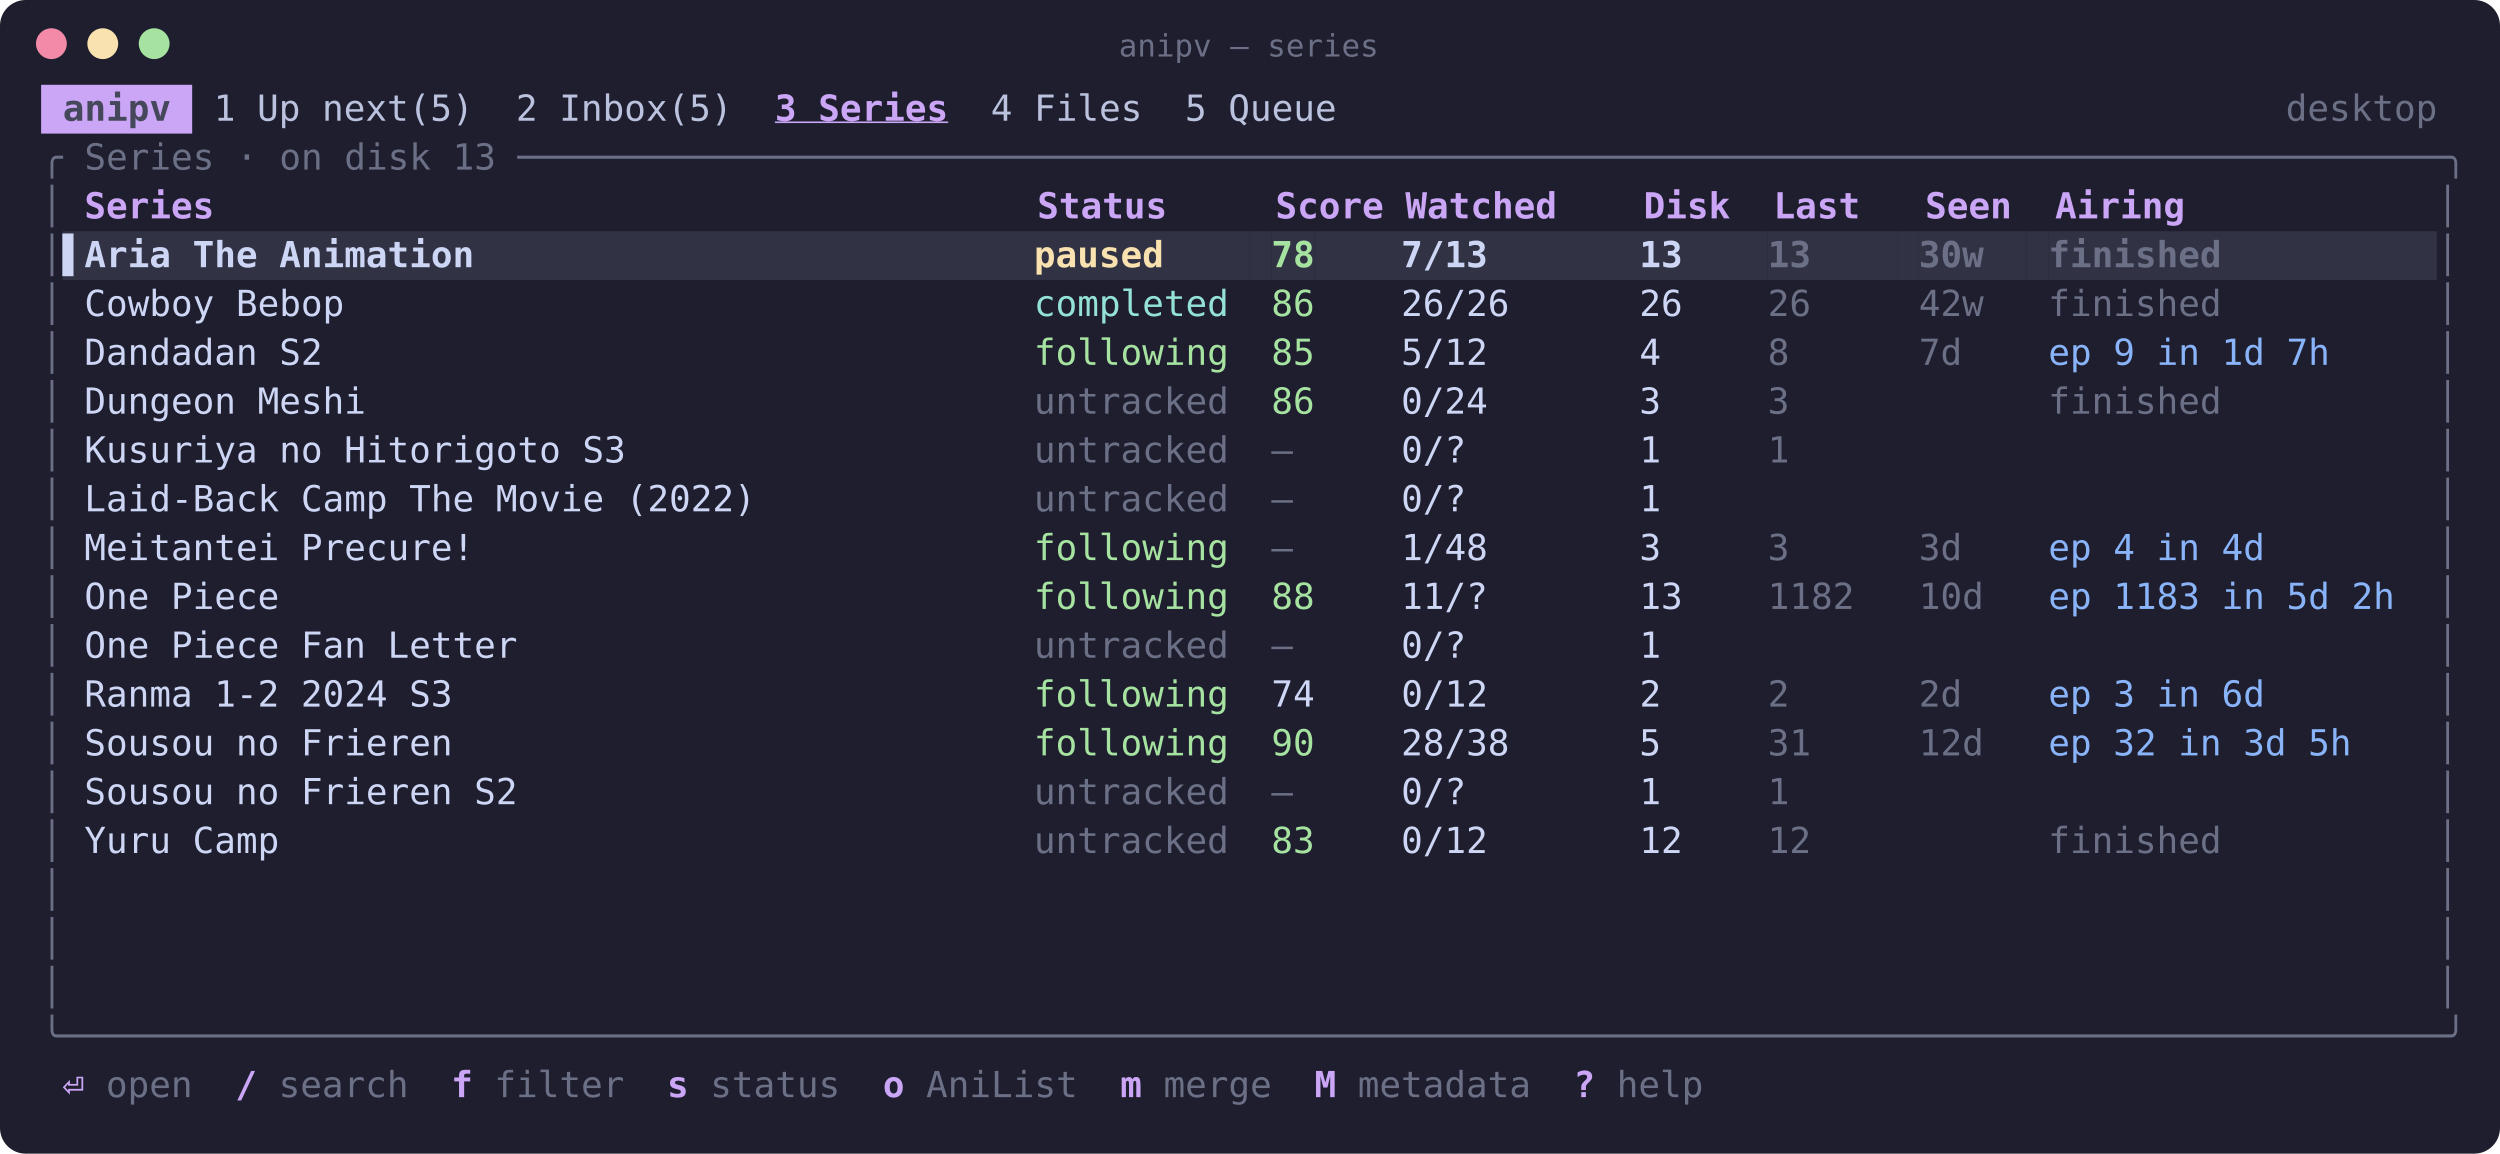
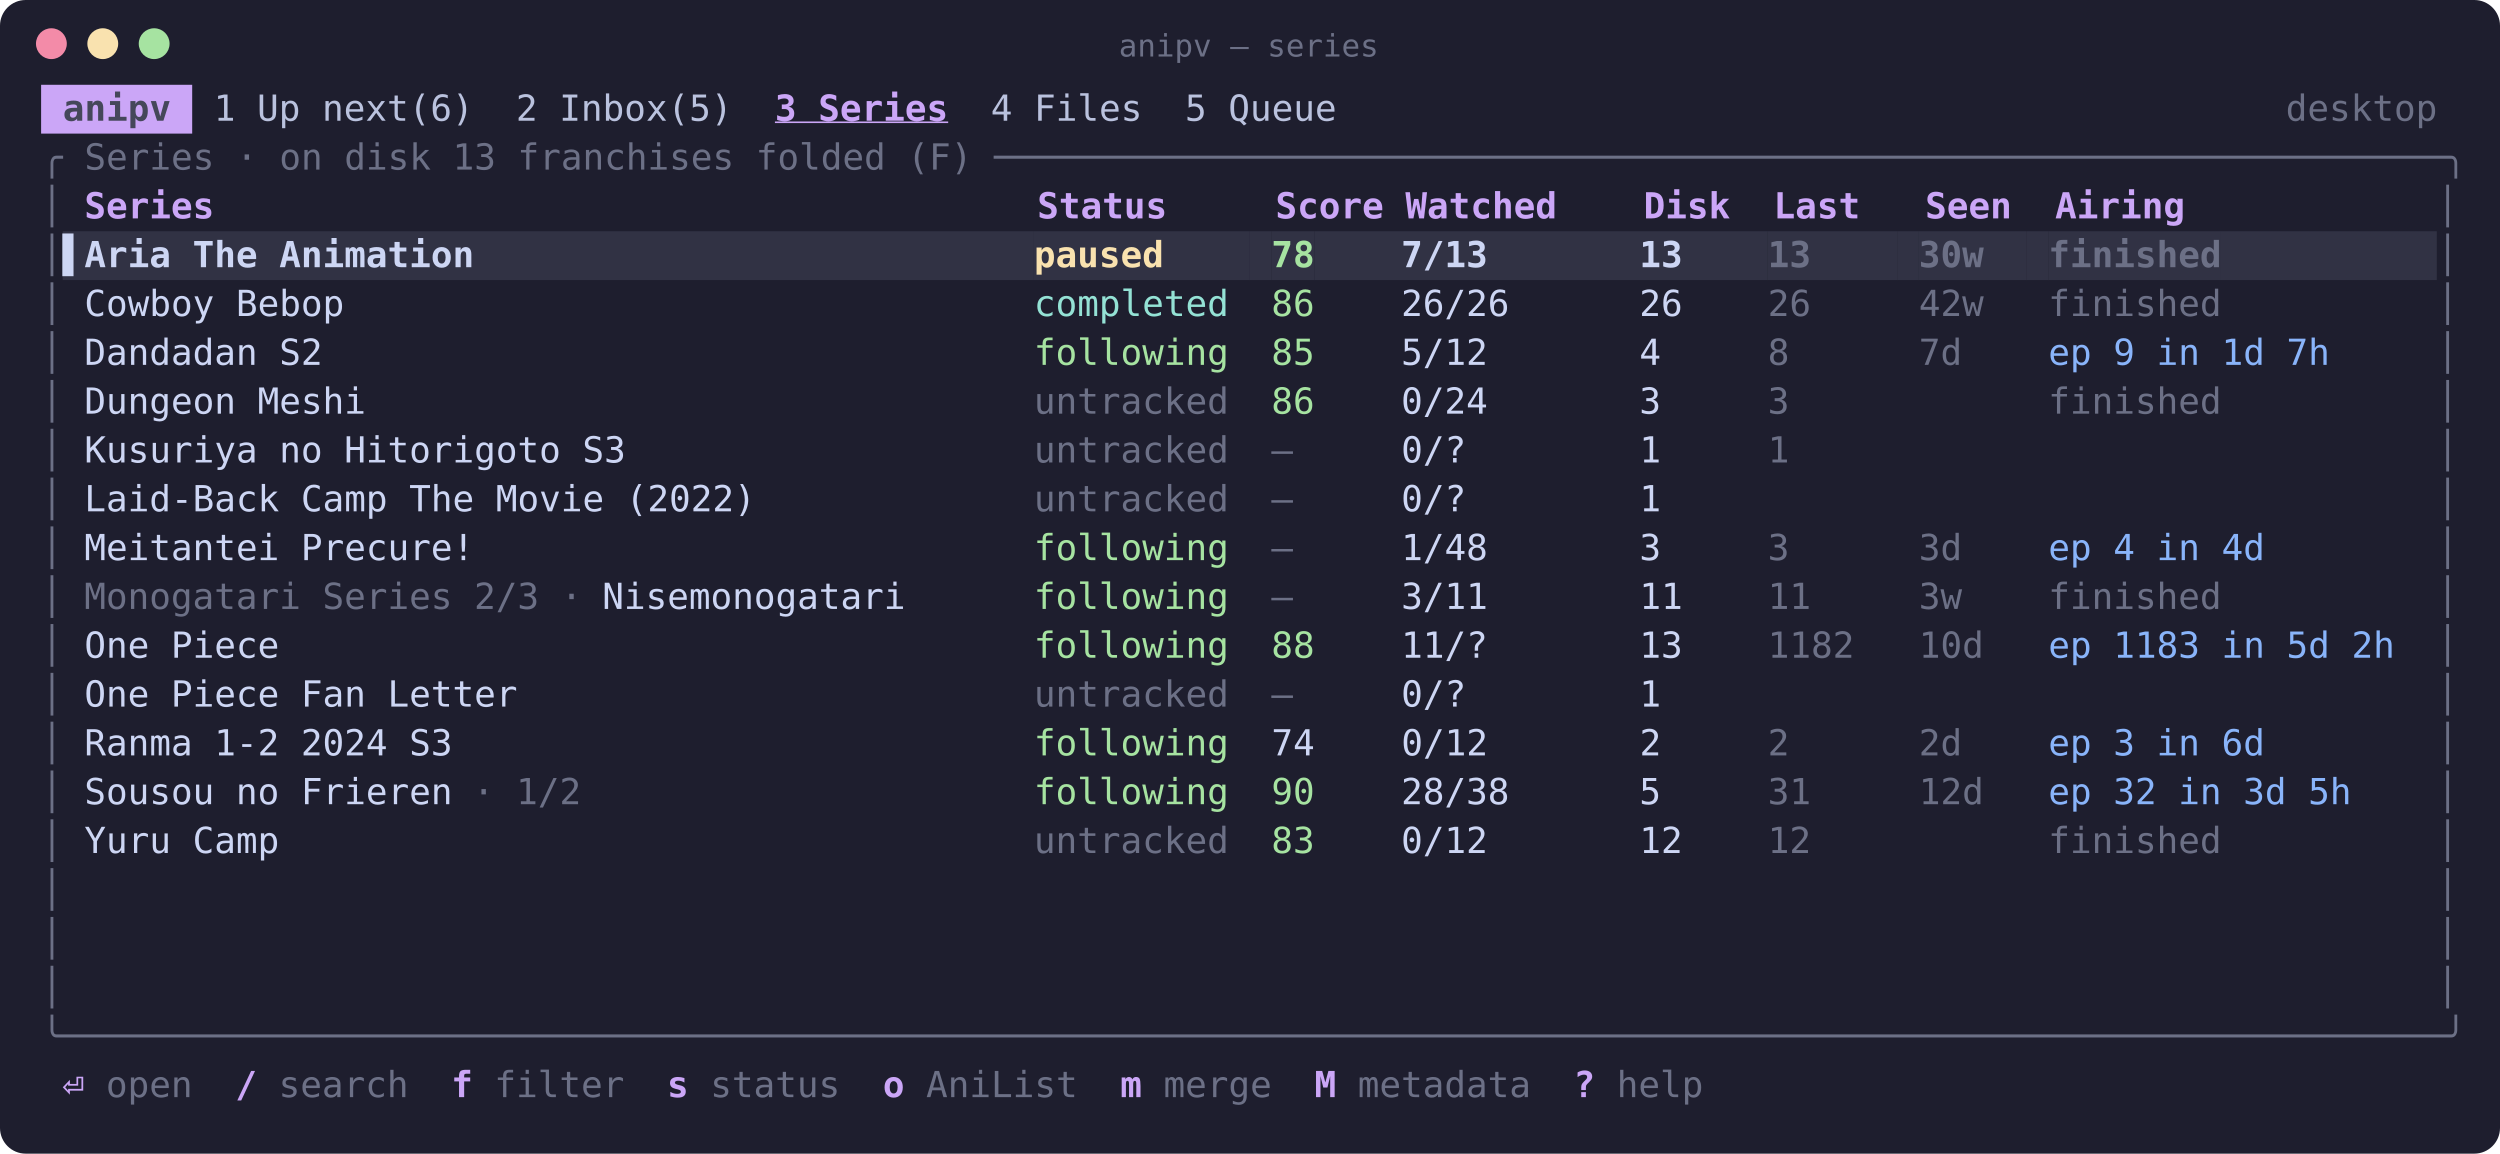
<svg xmlns="http://www.w3.org/2000/svg" width="973" height="449" viewBox="0 0 973 449" font-family="'JetBrains Mono','Cascadia Code','Fira Code',Menlo,Consolas,monospace" font-size="14">
  <rect width="100%" height="100%" rx="10" fill="#1e1e2e" />
  <circle cx="20" cy="17" r="6" fill="#f38ba8" />
  <circle cx="40" cy="17" r="6" fill="#f9e2af" />
  <circle cx="60" cy="17" r="6" fill="#a6e3a1" />
  <text x="486" y="22" fill="#6c7086" text-anchor="middle" font-size="12">anipv — series</text>
  <rect x="16.0" y="33.0" width="58.8" height="19" fill="#cba6f7" />
  <text x="16.0" y="47.0" fill="#45475a" font-weight="bold" xml:space="preserve" textLength="58.8" lengthAdjust="spacingAndGlyphs"> anipv </text>
-   <text x="83.2" y="47.0" fill="#bac2de" xml:space="preserve" textLength="100.8" lengthAdjust="spacingAndGlyphs">1 Up next(5)</text>
+   <text x="83.2" y="47.0" fill="#bac2de" xml:space="preserve" textLength="100.8" lengthAdjust="spacingAndGlyphs">1 Up next(6)</text>
  <text x="200.8" y="47.0" fill="#bac2de" xml:space="preserve" textLength="84.0" lengthAdjust="spacingAndGlyphs">2 Inbox(5)</text>
  <text x="301.6" y="47.0" fill="#cba6f7" font-weight="bold" text-decoration="underline" xml:space="preserve" textLength="67.2" lengthAdjust="spacingAndGlyphs">3 Series</text>
  <text x="385.6" y="47.0" fill="#bac2de" xml:space="preserve" textLength="58.8" lengthAdjust="spacingAndGlyphs">4 Files</text>
  <text x="461.2" y="47.0" fill="#bac2de" xml:space="preserve" textLength="58.8" lengthAdjust="spacingAndGlyphs">5 Queue</text>
  <text x="889.6" y="47.0" fill="#6c7086" xml:space="preserve" textLength="67.2" lengthAdjust="spacingAndGlyphs">desktop </text>
-   <text x="16.0" y="66.0" fill="#6c7086" xml:space="preserve" textLength="940.8" lengthAdjust="spacingAndGlyphs">╭ Series · on disk 13 ─────────────────────────────────────────────────────────────────────────────────────────╮</text>
+   <text x="16.0" y="66.0" fill="#6c7086" xml:space="preserve" textLength="940.8" lengthAdjust="spacingAndGlyphs">╭ Series · on disk 13 franchises folded (F) ───────────────────────────────────────────────────────────────────╮</text>
  <text x="16.0" y="85.0" fill="#6c7086" xml:space="preserve" textLength="8.4" lengthAdjust="spacingAndGlyphs">│</text>
  <text x="24.4" y="85.0" fill="#cba6f7" font-weight="bold" xml:space="preserve" textLength="924.0" lengthAdjust="spacingAndGlyphs"> Series                                      Status     Score Watched    Disk  Last   Seen  Airing            </text>
  <text x="948.4" y="85.0" fill="#6c7086" xml:space="preserve" textLength="8.4" lengthAdjust="spacingAndGlyphs">│</text>
  <text x="16.0" y="104.0" fill="#6c7086" xml:space="preserve" textLength="8.4" lengthAdjust="spacingAndGlyphs">│</text>
  <rect x="24.4" y="90.0" width="378.0" height="19" fill="#313244" />
  <text x="24.4" y="104.0" fill="#cdd6f4" font-weight="bold" xml:space="preserve" textLength="378.0" lengthAdjust="spacingAndGlyphs">▌Aria The Animation                          </text>
  <rect x="402.4" y="90.0" width="84.0" height="19" fill="#313244" />
  <text x="402.4" y="104.0" fill="#f9e2af" font-weight="bold" xml:space="preserve" textLength="84.0" lengthAdjust="spacingAndGlyphs">paused    </text>
  <rect x="486.4" y="90.0" width="8.4" height="19" fill="#313244" />
  <rect x="494.8" y="90.0" width="16.8" height="19" fill="#313244" />
  <text x="494.8" y="104.0" fill="#a6e3a1" font-weight="bold" xml:space="preserve" textLength="16.8" lengthAdjust="spacingAndGlyphs">78</text>
  <rect x="511.6" y="90.0" width="176.4" height="19" fill="#313244" />
  <text x="511.6" y="104.0" fill="#cdd6f4" font-weight="bold" xml:space="preserve" textLength="176.4" lengthAdjust="spacingAndGlyphs">    7/13       13    </text>
  <rect x="688.0" y="90.0" width="50.4" height="19" fill="#313244" />
  <text x="688.0" y="104.0" fill="#6c7086" font-weight="bold" xml:space="preserve" textLength="50.4" lengthAdjust="spacingAndGlyphs">13    </text>
  <rect x="738.4" y="90.0" width="8.4" height="19" fill="#313244" />
  <rect x="746.8" y="90.0" width="42.0" height="19" fill="#313244" />
  <text x="746.8" y="104.0" fill="#6c7086" font-weight="bold" xml:space="preserve" textLength="42.0" lengthAdjust="spacingAndGlyphs">30w  </text>
  <rect x="788.8" y="90.0" width="8.4" height="19" fill="#313244" />
  <rect x="797.2" y="90.0" width="67.2" height="19" fill="#313244" />
  <text x="797.2" y="104.0" fill="#6c7086" font-weight="bold" xml:space="preserve" textLength="67.2" lengthAdjust="spacingAndGlyphs">finished</text>
  <rect x="864.4" y="90.0" width="84.0" height="19" fill="#313244" />
  <text x="948.4" y="104.0" fill="#6c7086" xml:space="preserve" textLength="8.4" lengthAdjust="spacingAndGlyphs">│</text>
  <text x="16.0" y="123.0" fill="#6c7086" xml:space="preserve" textLength="8.4" lengthAdjust="spacingAndGlyphs">│</text>
  <text x="24.4" y="123.0" fill="#cdd6f4" xml:space="preserve" textLength="378.0" lengthAdjust="spacingAndGlyphs"> Cowboy Bebop                                </text>
  <text x="402.4" y="123.0" fill="#94e2d5" xml:space="preserve" textLength="84.0" lengthAdjust="spacingAndGlyphs">completed </text>
  <text x="494.8" y="123.0" fill="#a6e3a1" xml:space="preserve" textLength="16.8" lengthAdjust="spacingAndGlyphs">86</text>
  <text x="511.6" y="123.0" fill="#cdd6f4" xml:space="preserve" textLength="176.4" lengthAdjust="spacingAndGlyphs">    26/26      26    </text>
  <text x="688.0" y="123.0" fill="#6c7086" xml:space="preserve" textLength="50.4" lengthAdjust="spacingAndGlyphs">26    </text>
  <text x="746.8" y="123.0" fill="#6c7086" xml:space="preserve" textLength="42.0" lengthAdjust="spacingAndGlyphs">42w  </text>
  <text x="797.2" y="123.0" fill="#6c7086" xml:space="preserve" textLength="67.2" lengthAdjust="spacingAndGlyphs">finished</text>
  <text x="948.4" y="123.0" fill="#6c7086" xml:space="preserve" textLength="8.4" lengthAdjust="spacingAndGlyphs">│</text>
  <text x="16.0" y="142.0" fill="#6c7086" xml:space="preserve" textLength="8.4" lengthAdjust="spacingAndGlyphs">│</text>
  <text x="24.4" y="142.0" fill="#cdd6f4" xml:space="preserve" textLength="378.0" lengthAdjust="spacingAndGlyphs"> Dandadan S2                                 </text>
  <text x="402.4" y="142.0" fill="#a6e3a1" xml:space="preserve" textLength="84.0" lengthAdjust="spacingAndGlyphs">following </text>
  <text x="494.8" y="142.0" fill="#a6e3a1" xml:space="preserve" textLength="16.8" lengthAdjust="spacingAndGlyphs">85</text>
  <text x="511.6" y="142.0" fill="#cdd6f4" xml:space="preserve" textLength="176.4" lengthAdjust="spacingAndGlyphs">    5/12       4     </text>
  <text x="688.0" y="142.0" fill="#6c7086" xml:space="preserve" textLength="50.4" lengthAdjust="spacingAndGlyphs">8     </text>
  <text x="746.8" y="142.0" fill="#6c7086" xml:space="preserve" textLength="42.0" lengthAdjust="spacingAndGlyphs">7d   </text>
  <text x="797.2" y="142.0" fill="#89b4fa" xml:space="preserve" textLength="109.2" lengthAdjust="spacingAndGlyphs">ep 9 in 1d 7h</text>
  <text x="948.4" y="142.0" fill="#6c7086" xml:space="preserve" textLength="8.4" lengthAdjust="spacingAndGlyphs">│</text>
  <text x="16.0" y="161.0" fill="#6c7086" xml:space="preserve" textLength="8.4" lengthAdjust="spacingAndGlyphs">│</text>
  <text x="24.4" y="161.0" fill="#cdd6f4" xml:space="preserve" textLength="378.0" lengthAdjust="spacingAndGlyphs"> Dungeon Meshi                               </text>
  <text x="402.4" y="161.0" fill="#6c7086" xml:space="preserve" textLength="84.0" lengthAdjust="spacingAndGlyphs">untracked </text>
  <text x="494.8" y="161.0" fill="#a6e3a1" xml:space="preserve" textLength="16.8" lengthAdjust="spacingAndGlyphs">86</text>
  <text x="511.6" y="161.0" fill="#cdd6f4" xml:space="preserve" textLength="176.4" lengthAdjust="spacingAndGlyphs">    0/24       3     </text>
  <text x="688.0" y="161.0" fill="#6c7086" xml:space="preserve" textLength="50.4" lengthAdjust="spacingAndGlyphs">3     </text>
  <text x="797.2" y="161.0" fill="#6c7086" xml:space="preserve" textLength="67.2" lengthAdjust="spacingAndGlyphs">finished</text>
  <text x="948.4" y="161.0" fill="#6c7086" xml:space="preserve" textLength="8.4" lengthAdjust="spacingAndGlyphs">│</text>
  <text x="16.0" y="180.0" fill="#6c7086" xml:space="preserve" textLength="8.4" lengthAdjust="spacingAndGlyphs">│</text>
  <text x="24.4" y="180.0" fill="#cdd6f4" xml:space="preserve" textLength="378.0" lengthAdjust="spacingAndGlyphs"> Kusuriya no Hitorigoto S3                   </text>
  <text x="402.4" y="180.0" fill="#6c7086" xml:space="preserve" textLength="84.0" lengthAdjust="spacingAndGlyphs">untracked </text>
  <text x="494.8" y="180.0" fill="#6c7086" xml:space="preserve" textLength="8.4" lengthAdjust="spacingAndGlyphs">–</text>
  <text x="503.2" y="180.0" fill="#cdd6f4" xml:space="preserve" textLength="184.8" lengthAdjust="spacingAndGlyphs">     0/?        1     </text>
  <text x="688.0" y="180.0" fill="#6c7086" xml:space="preserve" textLength="50.4" lengthAdjust="spacingAndGlyphs">1     </text>
  <text x="948.4" y="180.0" fill="#6c7086" xml:space="preserve" textLength="8.4" lengthAdjust="spacingAndGlyphs">│</text>
  <text x="16.0" y="199.0" fill="#6c7086" xml:space="preserve" textLength="8.4" lengthAdjust="spacingAndGlyphs">│</text>
  <text x="24.4" y="199.0" fill="#cdd6f4" xml:space="preserve" textLength="378.0" lengthAdjust="spacingAndGlyphs"> Laid-Back Camp The Movie (2022)             </text>
  <text x="402.4" y="199.0" fill="#6c7086" xml:space="preserve" textLength="84.0" lengthAdjust="spacingAndGlyphs">untracked </text>
  <text x="494.8" y="199.0" fill="#6c7086" xml:space="preserve" textLength="8.4" lengthAdjust="spacingAndGlyphs">–</text>
  <text x="503.2" y="199.0" fill="#cdd6f4" xml:space="preserve" textLength="184.8" lengthAdjust="spacingAndGlyphs">     0/?        1     </text>
  <text x="948.4" y="199.0" fill="#6c7086" xml:space="preserve" textLength="8.4" lengthAdjust="spacingAndGlyphs">│</text>
  <text x="16.0" y="218.0" fill="#6c7086" xml:space="preserve" textLength="8.4" lengthAdjust="spacingAndGlyphs">│</text>
  <text x="24.4" y="218.0" fill="#cdd6f4" xml:space="preserve" textLength="378.0" lengthAdjust="spacingAndGlyphs"> Meitantei Precure!                          </text>
  <text x="402.4" y="218.0" fill="#a6e3a1" xml:space="preserve" textLength="84.0" lengthAdjust="spacingAndGlyphs">following </text>
  <text x="494.8" y="218.0" fill="#6c7086" xml:space="preserve" textLength="8.4" lengthAdjust="spacingAndGlyphs">–</text>
  <text x="503.2" y="218.0" fill="#cdd6f4" xml:space="preserve" textLength="184.8" lengthAdjust="spacingAndGlyphs">     1/48       3     </text>
  <text x="688.0" y="218.0" fill="#6c7086" xml:space="preserve" textLength="50.4" lengthAdjust="spacingAndGlyphs">3     </text>
  <text x="746.8" y="218.0" fill="#6c7086" xml:space="preserve" textLength="42.0" lengthAdjust="spacingAndGlyphs">3d   </text>
  <text x="797.2" y="218.0" fill="#89b4fa" xml:space="preserve" textLength="84.0" lengthAdjust="spacingAndGlyphs">ep 4 in 4d</text>
  <text x="948.4" y="218.0" fill="#6c7086" xml:space="preserve" textLength="8.4" lengthAdjust="spacingAndGlyphs">│</text>
  <text x="16.0" y="237.0" fill="#6c7086" xml:space="preserve" textLength="8.4" lengthAdjust="spacingAndGlyphs">│</text>
-   <text x="24.4" y="237.0" fill="#cdd6f4" xml:space="preserve" textLength="378.0" lengthAdjust="spacingAndGlyphs"> One Piece                                   </text>
+   <text x="32.8" y="237.0" fill="#6c7086" xml:space="preserve" textLength="201.6" lengthAdjust="spacingAndGlyphs">Monogatari Series 2/3 · </text>
+   <text x="234.4" y="237.0" fill="#cdd6f4" xml:space="preserve" textLength="168.0" lengthAdjust="spacingAndGlyphs">Nisemonogatari      </text>
  <text x="402.4" y="237.0" fill="#a6e3a1" xml:space="preserve" textLength="84.0" lengthAdjust="spacingAndGlyphs">following </text>
-   <text x="494.8" y="237.0" fill="#a6e3a1" xml:space="preserve" textLength="16.8" lengthAdjust="spacingAndGlyphs">88</text>
-   <text x="511.6" y="237.0" fill="#cdd6f4" xml:space="preserve" textLength="176.4" lengthAdjust="spacingAndGlyphs">    11/?       13    </text>
-   <text x="688.0" y="237.0" fill="#6c7086" xml:space="preserve" textLength="50.4" lengthAdjust="spacingAndGlyphs">1182  </text>
-   <text x="746.8" y="237.0" fill="#6c7086" xml:space="preserve" textLength="42.0" lengthAdjust="spacingAndGlyphs">10d  </text>
-   <text x="797.2" y="237.0" fill="#89b4fa" xml:space="preserve" textLength="134.4" lengthAdjust="spacingAndGlyphs">ep 1183 in 5d 2h</text>
+   <text x="494.8" y="237.0" fill="#6c7086" xml:space="preserve" textLength="8.4" lengthAdjust="spacingAndGlyphs">–</text>
+   <text x="503.2" y="237.0" fill="#cdd6f4" xml:space="preserve" textLength="184.8" lengthAdjust="spacingAndGlyphs">     3/11       11    </text>
+   <text x="688.0" y="237.0" fill="#6c7086" xml:space="preserve" textLength="50.4" lengthAdjust="spacingAndGlyphs">11    </text>
+   <text x="746.8" y="237.0" fill="#6c7086" xml:space="preserve" textLength="42.0" lengthAdjust="spacingAndGlyphs">3w   </text>
+   <text x="797.2" y="237.0" fill="#6c7086" xml:space="preserve" textLength="67.2" lengthAdjust="spacingAndGlyphs">finished</text>
  <text x="948.4" y="237.0" fill="#6c7086" xml:space="preserve" textLength="8.4" lengthAdjust="spacingAndGlyphs">│</text>
  <text x="16.0" y="256.0" fill="#6c7086" xml:space="preserve" textLength="8.4" lengthAdjust="spacingAndGlyphs">│</text>
-   <text x="24.4" y="256.0" fill="#cdd6f4" xml:space="preserve" textLength="378.0" lengthAdjust="spacingAndGlyphs"> One Piece Fan Letter                        </text>
-   <text x="402.4" y="256.0" fill="#6c7086" xml:space="preserve" textLength="84.0" lengthAdjust="spacingAndGlyphs">untracked </text>
-   <text x="494.8" y="256.0" fill="#6c7086" xml:space="preserve" textLength="8.4" lengthAdjust="spacingAndGlyphs">–</text>
-   <text x="503.2" y="256.0" fill="#cdd6f4" xml:space="preserve" textLength="184.8" lengthAdjust="spacingAndGlyphs">     0/?        1     </text>
+   <text x="24.4" y="256.0" fill="#cdd6f4" xml:space="preserve" textLength="378.0" lengthAdjust="spacingAndGlyphs"> One Piece                                   </text>
+   <text x="402.4" y="256.0" fill="#a6e3a1" xml:space="preserve" textLength="84.0" lengthAdjust="spacingAndGlyphs">following </text>
+   <text x="494.8" y="256.0" fill="#a6e3a1" xml:space="preserve" textLength="16.8" lengthAdjust="spacingAndGlyphs">88</text>
+   <text x="511.6" y="256.0" fill="#cdd6f4" xml:space="preserve" textLength="176.4" lengthAdjust="spacingAndGlyphs">    11/?       13    </text>
+   <text x="688.0" y="256.0" fill="#6c7086" xml:space="preserve" textLength="50.4" lengthAdjust="spacingAndGlyphs">1182  </text>
+   <text x="746.8" y="256.0" fill="#6c7086" xml:space="preserve" textLength="42.0" lengthAdjust="spacingAndGlyphs">10d  </text>
+   <text x="797.2" y="256.0" fill="#89b4fa" xml:space="preserve" textLength="134.4" lengthAdjust="spacingAndGlyphs">ep 1183 in 5d 2h</text>
  <text x="948.4" y="256.0" fill="#6c7086" xml:space="preserve" textLength="8.4" lengthAdjust="spacingAndGlyphs">│</text>
  <text x="16.0" y="275.0" fill="#6c7086" xml:space="preserve" textLength="8.4" lengthAdjust="spacingAndGlyphs">│</text>
-   <text x="24.4" y="275.0" fill="#cdd6f4" xml:space="preserve" textLength="378.0" lengthAdjust="spacingAndGlyphs"> Ranma 1-2 2024 S3                           </text>
-   <text x="402.4" y="275.0" fill="#a6e3a1" xml:space="preserve" textLength="84.0" lengthAdjust="spacingAndGlyphs">following </text>
-   <text x="486.4" y="275.0" fill="#cdd6f4" xml:space="preserve" textLength="201.6" lengthAdjust="spacingAndGlyphs"> 74    0/12       2     </text>
-   <text x="688.0" y="275.0" fill="#6c7086" xml:space="preserve" textLength="50.4" lengthAdjust="spacingAndGlyphs">2     </text>
-   <text x="746.8" y="275.0" fill="#6c7086" xml:space="preserve" textLength="42.0" lengthAdjust="spacingAndGlyphs">2d   </text>
-   <text x="797.2" y="275.0" fill="#89b4fa" xml:space="preserve" textLength="84.0" lengthAdjust="spacingAndGlyphs">ep 3 in 6d</text>
+   <text x="24.4" y="275.0" fill="#cdd6f4" xml:space="preserve" textLength="378.0" lengthAdjust="spacingAndGlyphs"> One Piece Fan Letter                        </text>
+   <text x="402.4" y="275.0" fill="#6c7086" xml:space="preserve" textLength="84.0" lengthAdjust="spacingAndGlyphs">untracked </text>
+   <text x="494.8" y="275.0" fill="#6c7086" xml:space="preserve" textLength="8.4" lengthAdjust="spacingAndGlyphs">–</text>
+   <text x="503.2" y="275.0" fill="#cdd6f4" xml:space="preserve" textLength="184.8" lengthAdjust="spacingAndGlyphs">     0/?        1     </text>
  <text x="948.4" y="275.0" fill="#6c7086" xml:space="preserve" textLength="8.4" lengthAdjust="spacingAndGlyphs">│</text>
  <text x="16.0" y="294.0" fill="#6c7086" xml:space="preserve" textLength="8.4" lengthAdjust="spacingAndGlyphs">│</text>
-   <text x="24.4" y="294.0" fill="#cdd6f4" xml:space="preserve" textLength="378.0" lengthAdjust="spacingAndGlyphs"> Sousou no Frieren                           </text>
+   <text x="24.4" y="294.0" fill="#cdd6f4" xml:space="preserve" textLength="378.0" lengthAdjust="spacingAndGlyphs"> Ranma 1-2 2024 S3                           </text>
  <text x="402.4" y="294.0" fill="#a6e3a1" xml:space="preserve" textLength="84.0" lengthAdjust="spacingAndGlyphs">following </text>
-   <text x="494.8" y="294.0" fill="#a6e3a1" xml:space="preserve" textLength="16.8" lengthAdjust="spacingAndGlyphs">90</text>
-   <text x="511.6" y="294.0" fill="#cdd6f4" xml:space="preserve" textLength="176.4" lengthAdjust="spacingAndGlyphs">    28/38      5     </text>
-   <text x="688.0" y="294.0" fill="#6c7086" xml:space="preserve" textLength="50.4" lengthAdjust="spacingAndGlyphs">31    </text>
-   <text x="746.8" y="294.0" fill="#6c7086" xml:space="preserve" textLength="42.0" lengthAdjust="spacingAndGlyphs">12d  </text>
-   <text x="797.2" y="294.0" fill="#89b4fa" xml:space="preserve" textLength="117.6" lengthAdjust="spacingAndGlyphs">ep 32 in 3d 5h</text>
+   <text x="486.4" y="294.0" fill="#cdd6f4" xml:space="preserve" textLength="201.6" lengthAdjust="spacingAndGlyphs"> 74    0/12       2     </text>
+   <text x="688.0" y="294.0" fill="#6c7086" xml:space="preserve" textLength="50.4" lengthAdjust="spacingAndGlyphs">2     </text>
+   <text x="746.8" y="294.0" fill="#6c7086" xml:space="preserve" textLength="42.0" lengthAdjust="spacingAndGlyphs">2d   </text>
+   <text x="797.2" y="294.0" fill="#89b4fa" xml:space="preserve" textLength="84.0" lengthAdjust="spacingAndGlyphs">ep 3 in 6d</text>
  <text x="948.4" y="294.0" fill="#6c7086" xml:space="preserve" textLength="8.4" lengthAdjust="spacingAndGlyphs">│</text>
  <text x="16.0" y="313.0" fill="#6c7086" xml:space="preserve" textLength="8.4" lengthAdjust="spacingAndGlyphs">│</text>
-   <text x="24.4" y="313.0" fill="#cdd6f4" xml:space="preserve" textLength="378.0" lengthAdjust="spacingAndGlyphs"> Sousou no Frieren S2                        </text>
-   <text x="402.4" y="313.0" fill="#6c7086" xml:space="preserve" textLength="84.0" lengthAdjust="spacingAndGlyphs">untracked </text>
-   <text x="494.8" y="313.0" fill="#6c7086" xml:space="preserve" textLength="8.4" lengthAdjust="spacingAndGlyphs">–</text>
-   <text x="503.2" y="313.0" fill="#cdd6f4" xml:space="preserve" textLength="184.8" lengthAdjust="spacingAndGlyphs">     0/?        1     </text>
-   <text x="688.0" y="313.0" fill="#6c7086" xml:space="preserve" textLength="50.4" lengthAdjust="spacingAndGlyphs">1     </text>
+   <text x="24.4" y="313.0" fill="#cdd6f4" xml:space="preserve" textLength="151.2" lengthAdjust="spacingAndGlyphs"> Sousou no Frieren</text>
+   <text x="175.6" y="313.0" fill="#6c7086" xml:space="preserve" textLength="50.4" lengthAdjust="spacingAndGlyphs"> · 1/2</text>
+   <text x="402.4" y="313.0" fill="#a6e3a1" xml:space="preserve" textLength="84.0" lengthAdjust="spacingAndGlyphs">following </text>
+   <text x="494.8" y="313.0" fill="#a6e3a1" xml:space="preserve" textLength="16.8" lengthAdjust="spacingAndGlyphs">90</text>
+   <text x="511.6" y="313.0" fill="#cdd6f4" xml:space="preserve" textLength="176.4" lengthAdjust="spacingAndGlyphs">    28/38      5     </text>
+   <text x="688.0" y="313.0" fill="#6c7086" xml:space="preserve" textLength="50.4" lengthAdjust="spacingAndGlyphs">31    </text>
+   <text x="746.8" y="313.0" fill="#6c7086" xml:space="preserve" textLength="42.0" lengthAdjust="spacingAndGlyphs">12d  </text>
+   <text x="797.2" y="313.0" fill="#89b4fa" xml:space="preserve" textLength="117.6" lengthAdjust="spacingAndGlyphs">ep 32 in 3d 5h</text>
  <text x="948.4" y="313.0" fill="#6c7086" xml:space="preserve" textLength="8.4" lengthAdjust="spacingAndGlyphs">│</text>
  <text x="16.0" y="332.0" fill="#6c7086" xml:space="preserve" textLength="8.4" lengthAdjust="spacingAndGlyphs">│</text>
  <text x="24.4" y="332.0" fill="#cdd6f4" xml:space="preserve" textLength="378.0" lengthAdjust="spacingAndGlyphs"> Yuru Camp                                   </text>
  <text x="402.4" y="332.0" fill="#6c7086" xml:space="preserve" textLength="84.0" lengthAdjust="spacingAndGlyphs">untracked </text>
  <text x="494.8" y="332.0" fill="#a6e3a1" xml:space="preserve" textLength="16.8" lengthAdjust="spacingAndGlyphs">83</text>
  <text x="511.6" y="332.0" fill="#cdd6f4" xml:space="preserve" textLength="176.4" lengthAdjust="spacingAndGlyphs">    0/12       12    </text>
  <text x="688.0" y="332.0" fill="#6c7086" xml:space="preserve" textLength="50.4" lengthAdjust="spacingAndGlyphs">12    </text>
  <text x="797.2" y="332.0" fill="#6c7086" xml:space="preserve" textLength="67.2" lengthAdjust="spacingAndGlyphs">finished</text>
  <text x="948.4" y="332.0" fill="#6c7086" xml:space="preserve" textLength="8.4" lengthAdjust="spacingAndGlyphs">│</text>
  <text x="16.0" y="351.0" fill="#6c7086" xml:space="preserve" textLength="8.4" lengthAdjust="spacingAndGlyphs">│</text>
  <text x="948.4" y="351.0" fill="#6c7086" xml:space="preserve" textLength="8.4" lengthAdjust="spacingAndGlyphs">│</text>
  <text x="16.0" y="370.0" fill="#6c7086" xml:space="preserve" textLength="8.4" lengthAdjust="spacingAndGlyphs">│</text>
  <text x="948.4" y="370.0" fill="#6c7086" xml:space="preserve" textLength="8.4" lengthAdjust="spacingAndGlyphs">│</text>
  <text x="16.0" y="389.0" fill="#6c7086" xml:space="preserve" textLength="8.4" lengthAdjust="spacingAndGlyphs">│</text>
  <text x="948.4" y="389.0" fill="#6c7086" xml:space="preserve" textLength="8.4" lengthAdjust="spacingAndGlyphs">│</text>
  <text x="16.0" y="408.0" fill="#6c7086" xml:space="preserve" textLength="940.8" lengthAdjust="spacingAndGlyphs">╰──────────────────────────────────────────────────────────────────────────────────────────────────────────────╯</text>
  <text x="24.4" y="427.0" fill="#cba6f7" font-weight="bold" xml:space="preserve" textLength="8.4" lengthAdjust="spacingAndGlyphs">⏎</text>
  <text x="32.8" y="427.0" fill="#6c7086" xml:space="preserve" textLength="58.8" lengthAdjust="spacingAndGlyphs"> open  </text>
  <text x="91.6" y="427.0" fill="#cba6f7" font-weight="bold" xml:space="preserve" textLength="8.4" lengthAdjust="spacingAndGlyphs">/</text>
  <text x="100.0" y="427.0" fill="#6c7086" xml:space="preserve" textLength="75.6" lengthAdjust="spacingAndGlyphs"> search  </text>
  <text x="175.6" y="427.0" fill="#cba6f7" font-weight="bold" xml:space="preserve" textLength="8.4" lengthAdjust="spacingAndGlyphs">f</text>
  <text x="184.0" y="427.0" fill="#6c7086" xml:space="preserve" textLength="75.6" lengthAdjust="spacingAndGlyphs"> filter  </text>
  <text x="259.6" y="427.0" fill="#cba6f7" font-weight="bold" xml:space="preserve" textLength="8.4" lengthAdjust="spacingAndGlyphs">s</text>
  <text x="268.0" y="427.0" fill="#6c7086" xml:space="preserve" textLength="75.6" lengthAdjust="spacingAndGlyphs"> status  </text>
  <text x="343.6" y="427.0" fill="#cba6f7" font-weight="bold" xml:space="preserve" textLength="8.4" lengthAdjust="spacingAndGlyphs">o</text>
  <text x="352.0" y="427.0" fill="#6c7086" xml:space="preserve" textLength="84.0" lengthAdjust="spacingAndGlyphs"> AniList  </text>
  <text x="436.0" y="427.0" fill="#cba6f7" font-weight="bold" xml:space="preserve" textLength="8.4" lengthAdjust="spacingAndGlyphs">m</text>
  <text x="444.4" y="427.0" fill="#6c7086" xml:space="preserve" textLength="67.2" lengthAdjust="spacingAndGlyphs"> merge  </text>
  <text x="511.6" y="427.0" fill="#cba6f7" font-weight="bold" xml:space="preserve" textLength="8.4" lengthAdjust="spacingAndGlyphs">M</text>
  <text x="520.0" y="427.0" fill="#6c7086" xml:space="preserve" textLength="92.4" lengthAdjust="spacingAndGlyphs"> metadata  </text>
  <text x="612.4" y="427.0" fill="#cba6f7" font-weight="bold" xml:space="preserve" textLength="8.4" lengthAdjust="spacingAndGlyphs">?</text>
  <text x="620.8" y="427.0" fill="#6c7086" xml:space="preserve" textLength="58.8" lengthAdjust="spacingAndGlyphs"> help  </text>
</svg>
